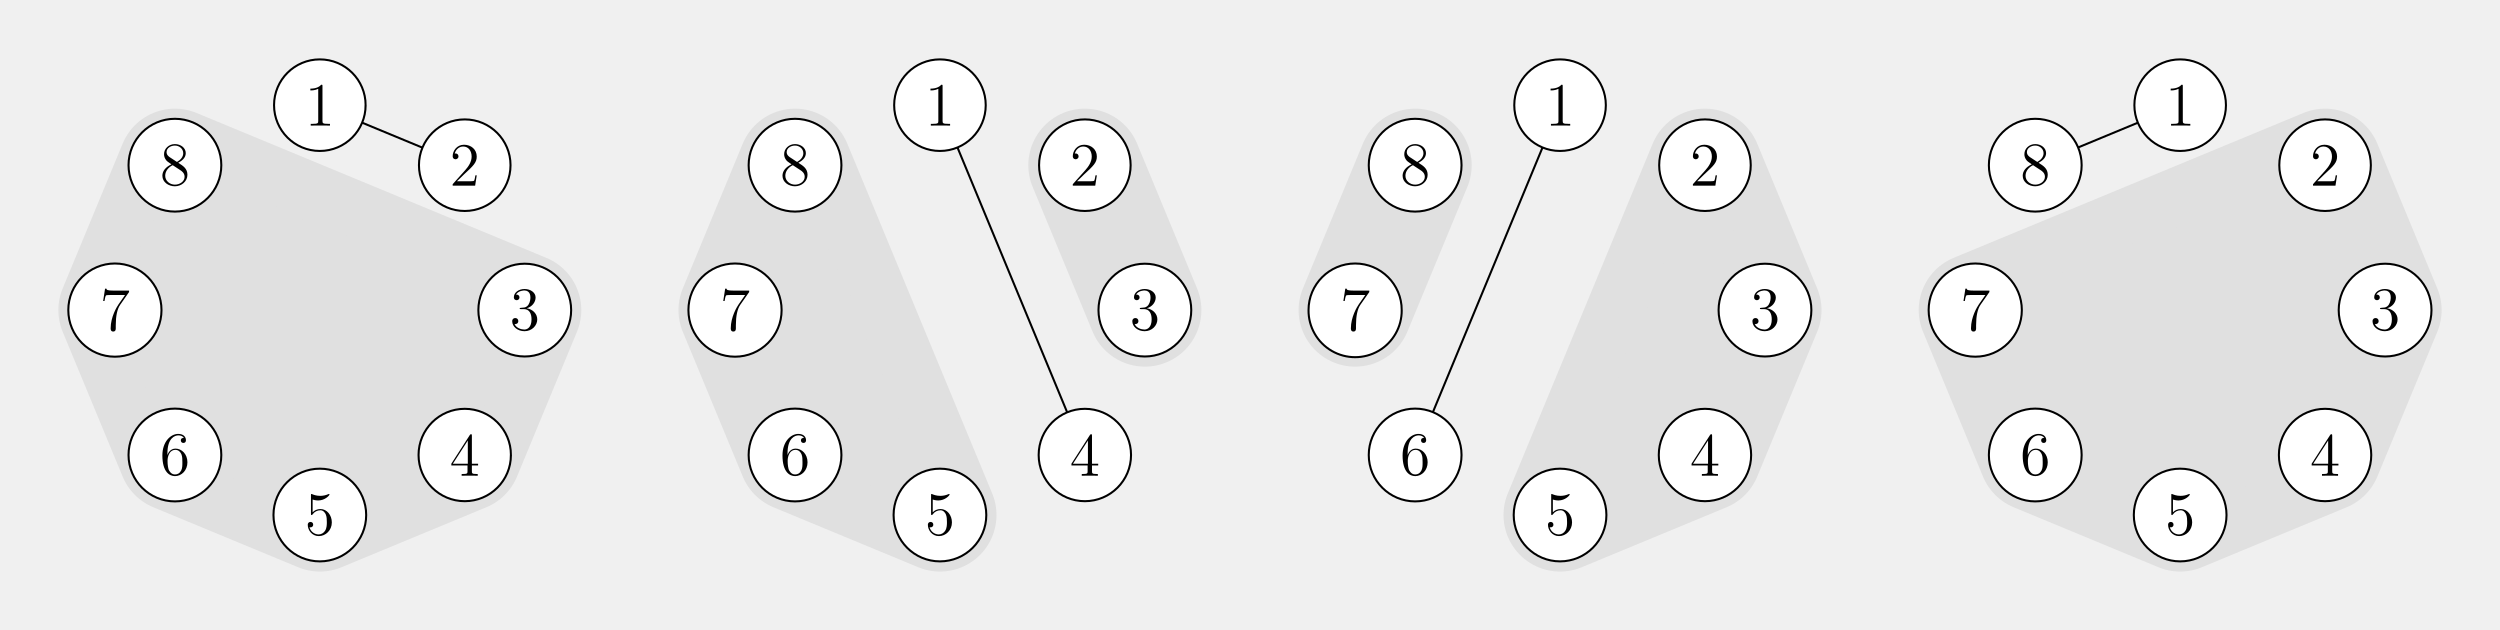
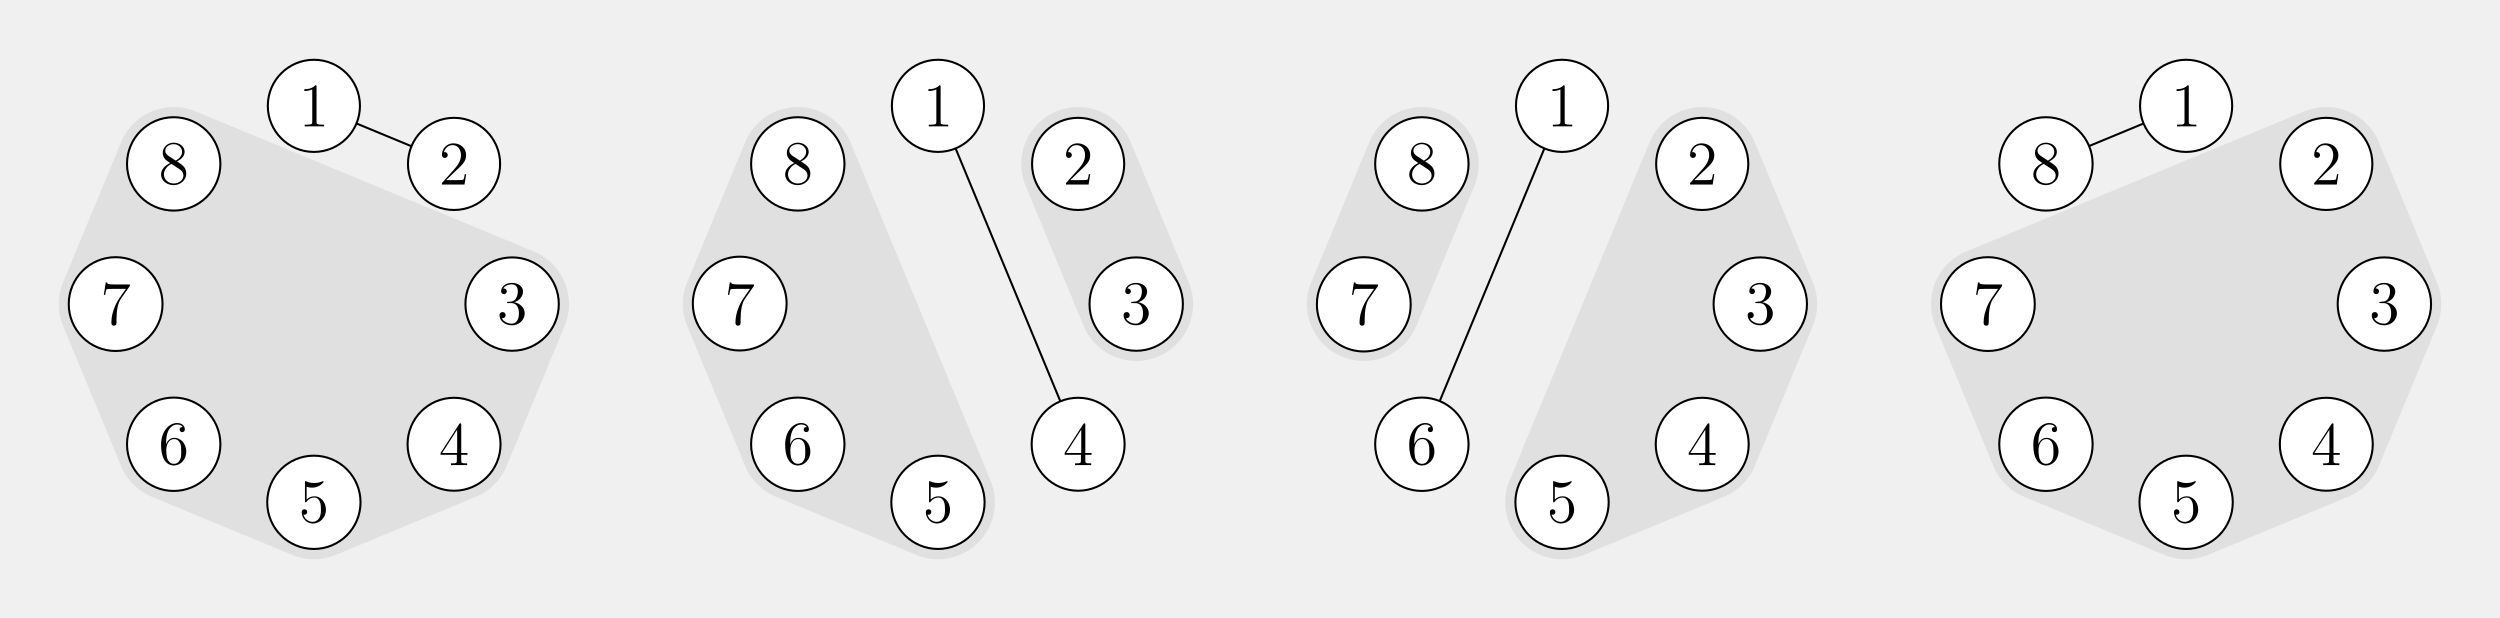
- <svg xmlns="http://www.w3.org/2000/svg" xmlns:xlink="http://www.w3.org/1999/xlink" width="647.583" height="163.173" viewBox="-72 -72 485.688 122.379">
+ <svg xmlns="http://www.w3.org/2000/svg" xmlns:xlink="http://www.w3.org/1999/xlink" width="643.464" height="159.054" viewBox="-72 -72 482.598 119.29">
  <defs>
    <path id="h" d="M5.356-1.985c0-1.219-.86-1.757-1.793-2.33.597-.324 1.47-.874 1.47-1.878 0-1.04-1.004-1.757-2.104-1.757-1.184 0-2.116.873-2.116 1.96 0 .407.12.813.454 1.22.132.155.144.167.98.753C1.088-3.479.49-2.678.49-1.805.49-.538 1.698.25 2.917.25c1.327 0 2.439-.98 2.439-2.236M4.543-6.18c0 .73-.526 1.315-1.22 1.698l-1.386-.909c-.156-.107-.634-.418-.634-1.004 0-.777.813-1.267 1.614-1.267.86 0 1.626.621 1.626 1.482m.263 4.579c0 .909-.92 1.53-1.877 1.53-1.016 0-1.889-.741-1.889-1.733 0-.933.682-1.686 1.459-2.045l1.446.945c.311.203.861.574.861 1.303" />
    <path id="e" d="M5.26-2.403c0-1.423-.956-2.606-2.211-2.606-.682 0-1.208.299-1.519.633V-6.85c.514.167.933.179 1.064.179 1.351 0 2.212-.992 2.212-1.16 0-.047-.024-.107-.096-.107 0 0-.047 0-.155.048A3.9 3.9 0 0 1 3-7.568c-.79 0-1.351-.239-1.578-.334-.084-.036-.12-.036-.12-.036-.096 0-.096.071-.096.263v3.55c0 .216 0 .287.144.287.06 0 .072-.012.191-.155.335-.49.897-.777 1.495-.777.633 0 .944.586 1.04.789.203.466.215 1.052.215 1.506s0 1.136-.335 1.674c-.263.43-.73.73-1.255.73A1.85 1.85 0 0 1 .92-1.483c.06.023.131.035.19.035.204 0 .527-.12.527-.526 0-.334-.227-.526-.526-.526-.215 0-.526.108-.526.574 0 1.016.813 2.176 2.14 2.176 1.35 0 2.534-1.136 2.534-2.654" />
    <path id="d" d="M5.523-1.997v-.346H4.316v-5.44c0-.227 0-.287-.168-.287-.095 0-.131 0-.227.144L.323-2.343v.346h3.144v1.088c0 .443-.024.562-.897.562h-.239V0c.275-.024 1.22-.024 1.554-.024s1.292 0 1.567.024v-.347h-.24c-.86 0-.896-.12-.896-.562v-1.088zm-1.996-.346H.622L3.527-6.85z" />
    <path id="a" d="M4.902 0v-.347H4.53c-1.052 0-1.088-.143-1.088-.574v-6.742c0-.275 0-.287-.239-.287-.287.323-.885.765-2.116.765v.347c.275 0 .873 0 1.53-.311v6.228c0 .43-.036.574-1.088.574h-.37V0c.322-.024 1.482-.024 1.877-.024s1.542 0 1.865.024" />
    <path id="g" d="M5.679-7.424V-7.7H2.798c-1.447 0-1.471-.156-1.519-.383h-.263L.646-5.69h.263c.035-.215.143-.956.298-1.088.096-.071.993-.071 1.16-.071h2.535L3.634-5.033c-.322.466-1.53 2.427-1.53 4.674 0 .132 0 .61.49.61.502 0 .502-.466.502-.622v-.597c0-1.782.287-3.168.85-3.97z" />
    <path id="f" d="M5.356-2.439c0-1.59-1.112-2.654-2.307-2.654-1.064 0-1.459.92-1.579 1.255v-.322c0-3.025 1.471-3.503 2.117-3.503.43 0 .86.131 1.087.49-.143 0-.597 0-.597.49 0 .263.179.49.49.49.299 0 .502-.18.502-.526 0-.621-.454-1.231-1.494-1.231C2.068-7.95.49-6.408.49-3.778.49-.49 1.925.252 2.941.252c1.303 0 2.415-1.137 2.415-2.69m-.98-.012c0 .61 0 1.148-.228 1.602-.298.574-.729.777-1.207.777-.753 0-1.112-.67-1.22-.92-.107-.311-.227-.897-.227-1.734 0-.944.43-2.128 1.507-2.128.657 0 1.004.443 1.183.849.192.442.192 1.04.192 1.554" />
    <path id="c" d="M5.356-2.044c0-1.1-.885-1.961-2.032-2.164 1.04-.3 1.71-1.172 1.71-2.104 0-.945-.981-1.638-2.14-1.638-1.196 0-2.081.73-2.081 1.602 0 .478.37.574.55.574.25 0 .538-.18.538-.538 0-.383-.287-.55-.55-.55-.072 0-.096 0-.132.012.455-.813 1.579-.813 1.638-.813.395 0 1.172.18 1.172 1.35 0 .228-.036.897-.383 1.411-.358.526-.765.562-1.088.574l-.358.036c-.203.012-.251.024-.251.132 0 .12.06.12.275.12h.55c1.016 0 1.47.836 1.47 1.984 0 1.566-.813 1.984-1.399 1.984-.574 0-1.554-.275-1.9-1.064.382.06.729-.155.729-.586a.565.565 0 0 0-.586-.585c-.287 0-.598.167-.598.621C.49-.622 1.554.251 2.881.251c1.423 0 2.475-1.088 2.475-2.295" />
    <path id="b" d="M5.26-2.008h-.263c-.036.203-.131.86-.25 1.052-.084.107-.766.107-1.125.107H1.411c.322-.275 1.052-1.04 1.363-1.327C4.59-3.85 5.26-4.47 5.26-5.655c0-1.375-1.088-2.295-2.474-2.295s-2.2 1.183-2.2 2.212c0 .61.526.61.562.61.25 0 .562-.18.562-.563 0-.334-.228-.562-.562-.562a.5.5 0 0 0-.168.012c.227-.813.873-1.362 1.65-1.362 1.016 0 1.638.848 1.638 1.948 0 1.016-.586 1.901-1.267 2.666L.586-.287V0h4.363z" />
  </defs>
  <g stroke="#000" stroke-miterlimit="10" stroke-width=".4">
-     <path fill="none" stroke-width=".399" d="m-9.865-51.568 28.152 11.66" />
-     <path fill="none" stroke="#e0e0e0" stroke-linecap="round" stroke-width="21.969" d="m29.947-11.756-11.66 28.152M18.287 16.396l-28.152 11.66M-9.865 28.057l-28.152-11.661M-38.017 16.396l-11.66-28.152M-49.677-11.756l11.66-28.151M-38.017-39.907l67.964 28.151" />
-     <path fill="#e0e0e0" stroke="#e0e0e0" stroke-width=".399" d="m29.947-11.756-11.66 28.152-28.152 11.66-28.152-11.66-11.66-28.152 11.66-28.151Z" />
-     <path fill="none" stroke-width=".399" d="m110.608-51.568 28.151 67.964" />
-     <path fill="none" stroke="#e0e0e0" stroke-linecap="round" stroke-width="21.969" d="M110.608 28.057 82.456 16.396M82.456 16.396l-11.66-28.152M70.795-11.756l11.66-28.151M82.456-39.907l28.152 67.964" />
-     <path fill="#e0e0e0" stroke="#e0e0e0" stroke-width=".399" d="M110.608 28.057 82.456 16.396l-11.66-28.152 11.66-28.151Z" />
-     <path fill="none" stroke="#e0e0e0" stroke-linecap="round" stroke-width="21.969" d="m138.76-39.907 11.66 28.151" />
-     <path fill="none" stroke-width=".399" d="m231.08-51.568-28.152 67.964" />
-     <path fill="none" stroke="#e0e0e0" stroke-linecap="round" stroke-width="21.969" d="m191.268-11.756 11.66-28.151M259.232-39.907l11.66 28.151M270.892-11.756l-11.66 28.152M259.232 16.396l-28.152 11.66M231.08 28.057l28.152-67.964" />
-     <path fill="#e0e0e0" stroke="#e0e0e0" stroke-width=".399" d="m259.232-39.907 11.66 28.151-11.66 28.152-28.152 11.66Z" />
-     <path fill="none" stroke-width=".399" d="m351.552-51.568-28.151 11.66" />
-     <path fill="none" stroke="#e0e0e0" stroke-linecap="round" stroke-width="21.969" d="m379.704-39.907 11.66 28.151M391.365-11.756l-11.66 28.152M379.704 16.396l-28.152 11.66M351.552 28.057l-28.151-11.661M323.4 16.396l-11.66-28.152M311.74-11.756l67.964-28.151" />
-     <path fill="#e0e0e0" stroke="#e0e0e0" stroke-width=".399" d="m379.704-39.907 11.66 28.151-11.66 28.152-28.152 11.66-28.151-11.66-11.66-28.152Z" />
+     <path fill="none" stroke-width=".399" d="M-11.41-51.568 15.65-40.36" />
+     <path fill="none" stroke="#e0e0e0" stroke-linecap="round" stroke-width="21.969" d="M26.858-13.3 15.65 13.759M15.65 13.759l-27.06 11.208M-11.41 24.967-38.468 13.76M-38.469 13.759l-11.208-27.06M-49.677-13.3l11.208-27.06M-38.469-40.36 26.858-13.3" />
+     <path fill="#e0e0e0" stroke="#e0e0e0" stroke-width=".399" d="M26.858-13.3 15.65 13.759l-27.06 11.208-27.059-11.208-11.208-27.06L-38.47-40.36Z" />
+     <path fill="none" stroke-width=".399" d="m109.063-51.568 27.06 65.327" />
+     <path fill="none" stroke="#e0e0e0" stroke-linecap="round" stroke-width="21.969" d="M109.063 24.967 82.003 13.76M82.004 13.759l-11.209-27.06M70.795-13.3l11.209-27.06M82.004-40.36l27.059 65.327" />
+     <path fill="#e0e0e0" stroke="#e0e0e0" stroke-width=".399" d="M109.063 24.967 82.003 13.76l-11.208-27.06L82.004-40.36Z" />
+     <path fill="none" stroke="#e0e0e0" stroke-linecap="round" stroke-width="21.969" d="m136.122-40.36 11.209 27.06" />
+     <path fill="none" stroke-width=".399" d="m229.535-51.568-27.059 65.327" />
+     <path fill="none" stroke="#e0e0e0" stroke-linecap="round" stroke-width="21.969" d="m191.268-13.3 11.208-27.06M256.595-40.36l11.208 27.06M267.803-13.3l-11.208 27.059M256.595 13.759l-27.06 11.208M229.535 24.967l27.06-65.327" />
+     <path fill="#e0e0e0" stroke="#e0e0e0" stroke-width=".399" d="m256.595-40.36 11.208 27.06-11.208 27.059-27.06 11.208Z" />
+     <path fill="none" stroke-width=".399" d="m350.008-51.568-27.06 11.208" />
+     <path fill="none" stroke="#e0e0e0" stroke-linecap="round" stroke-width="21.969" d="m377.067-40.36 11.209 27.06M388.276-13.3l-11.209 27.059M377.067 13.759l-27.06 11.208M350.008 24.967l-27.06-11.208M322.948 13.759l-11.208-27.06M311.74-13.3l65.327-27.06" />
+     <path fill="#e0e0e0" stroke="#e0e0e0" stroke-width=".399" d="m377.067-40.36 11.209 27.06-11.209 27.059-27.06 11.208-27.059-11.208-11.208-27.06Z" />
    <g fill="#fff">
-       <path stroke-width=".399" d="M-.97-51.568a8.894 8.894 0 1 0-17.789 0 8.894 8.894 0 0 0 17.788 0Zm-8.895 0" />
-       <use xlink:href="#a" x="-9.865" y="-51.568" fill="#000" stroke="none" transform="matrix(1 0 0 1 -2.929 3.975)" />
+       <path stroke-width=".399" d="M-2.515-51.568a8.894 8.894 0 1 0-17.788 0 8.894 8.894 0 0 0 17.788 0Zm-8.894 0" />
+       <use xlink:href="#a" x="-11.409" y="-13.3" fill="#000" stroke="none" transform="matrix(1 0 0 1 -2.929 -34.293)" />
    </g>
    <g fill="#fff">
-       <path stroke-width=".399" d="M27.181-39.907a8.894 8.894 0 1 0-17.788 0 8.894 8.894 0 0 0 17.788 0Zm-8.894 0" />
-       <use xlink:href="#b" x="-9.865" y="-51.568" fill="#000" stroke="none" transform="matrix(1 0 0 1 25.223 15.636)" />
+       <path stroke-width=".399" d="M24.544-40.36a8.894 8.894 0 1 0-17.788 0 8.894 8.894 0 1 0 17.788 0Zm-8.894 0" />
+       <use xlink:href="#b" x="-11.409" y="-13.3" fill="#000" stroke="none" transform="matrix(1 0 0 1 24.13 -23.084)" />
    </g>
    <g fill="#fff">
-       <path stroke-width=".399" d="M38.96-11.756a9.012 9.012 0 1 0-18.025 0 9.012 9.012 0 1 0 18.025 0Zm-9.013 0" />
-       <use xlink:href="#c" x="-9.865" y="-51.568" fill="#000" stroke="none" transform="matrix(1 0 0 1 36.883 43.662)" />
+       <path stroke-width=".399" d="M35.87-13.3a9.012 9.012 0 1 0-18.024 0 9.012 9.012 0 1 0 18.024 0Zm-9.012 0" />
+       <use xlink:href="#c" x="-11.409" y="-13.3" fill="#000" stroke="none" transform="matrix(1 0 0 1 35.339 3.85)" />
    </g>
    <g fill="#fff">
-       <path stroke-width=".399" d="M27.26 16.396a8.972 8.972 0 1 0-17.945 0 8.972 8.972 0 1 0 17.944 0Zm-8.973 0" />
-       <use xlink:href="#d" x="-9.865" y="-51.568" fill="#000" stroke="none" transform="matrix(1 0 0 1 25.223 71.999)" />
+       <path stroke-width=".399" d="M24.622 13.759a8.972 8.972 0 1 0-17.944 0 8.972 8.972 0 1 0 17.944 0Zm-8.972 0" />
+       <use xlink:href="#d" x="-11.409" y="-13.3" fill="#000" stroke="none" transform="matrix(1 0 0 1 24.13 31.094)" />
    </g>
    <g fill="#fff">
-       <path stroke-width=".399" d="M-.86 28.057a9.004 9.004 0 1 0-18.01 0 9.004 9.004 0 1 0 18.01 0Zm-9.005 0" />
-       <use xlink:href="#e" x="-9.865" y="-51.568" fill="#000" stroke="none" transform="matrix(1 0 0 1 -2.929 83.468)" />
+       <path stroke-width=".399" d="M-2.405 24.967a9.004 9.004 0 1 0-18.009 0 9.004 9.004 0 0 0 18.009 0Zm-9.004 0" />
+       <use xlink:href="#e" x="-11.409" y="-13.3" fill="#000" stroke="none" transform="matrix(1 0 0 1 -2.929 42.111)" />
    </g>
    <g fill="#fff">
-       <path stroke-width=".399" d="M-29.005 16.396a9.012 9.012 0 1 0-18.024 0 9.012 9.012 0 1 0 18.024 0Zm-9.012 0" />
-       <use xlink:href="#f" x="-9.865" y="-51.568" fill="#000" stroke="none" transform="matrix(1 0 0 1 -31.08 71.814)" />
+       <path stroke-width=".399" d="M-29.457 13.759a9.012 9.012 0 1 0-18.024 0 9.012 9.012 0 1 0 18.024 0Zm-9.012 0" />
+       <use xlink:href="#f" x="-11.409" y="-13.3" fill="#000" stroke="none" transform="matrix(1 0 0 1 -29.988 30.909)" />
    </g>
    <g fill="#fff">
-       <path stroke-width=".399" d="M-40.625-11.756a9.052 9.052 0 1 0-18.104 0 9.052 9.052 0 1 0 18.104 0Zm-9.052 0" />
-       <use xlink:href="#g" x="-9.865" y="-51.568" fill="#000" stroke="none" transform="matrix(1 0 0 1 -42.741 43.728)" />
+       <path stroke-width=".399" d="M-40.625-13.3a9.052 9.052 0 1 0-18.104 0 9.052 9.052 0 1 0 18.104 0Zm-9.052 0" />
+       <use xlink:href="#g" x="-11.409" y="-13.3" fill="#000" stroke="none" transform="matrix(1 0 0 1 -41.197 3.915)" />
    </g>
    <g fill="#fff">
-       <path stroke-width=".399" d="M-29.005-39.907a9.012 9.012 0 1 0-18.024 0 9.012 9.012 0 1 0 18.024 0Zm-9.012 0" />
-       <use xlink:href="#h" x="-9.865" y="-51.568" fill="#000" stroke="none" transform="matrix(1 0 0 1 -31.08 15.51)" />
+       <path stroke-width=".399" d="M-29.457-40.36a9.012 9.012 0 1 0-18.024 0 9.012 9.012 0 1 0 18.024 0Zm-9.012 0" />
+       <use xlink:href="#h" x="-11.409" y="-13.3" fill="#000" stroke="none" transform="matrix(1 0 0 1 -29.988 -23.21)" />
    </g>
    <g fill="#fff">
-       <path stroke-width=".399" d="M119.502-51.568a8.894 8.894 0 1 0-17.788 0 8.894 8.894 0 0 0 17.788 0Zm-8.894 0" />
-       <use xlink:href="#a" x="-9.865" y="-51.568" fill="#000" stroke="none" transform="matrix(1 0 0 1 117.543 3.975)" />
+       <path stroke-width=".399" d="M117.957-51.568a8.894 8.894 0 1 0-17.788 0 8.894 8.894 0 0 0 17.788 0Zm-8.894 0" />
+       <use xlink:href="#a" x="-11.409" y="-13.3" fill="#000" stroke="none" transform="matrix(1 0 0 1 117.543 -34.293)" />
    </g>
    <g fill="#fff">
-       <path stroke-width=".399" d="M147.653-39.907a8.894 8.894 0 1 0-17.788 0 8.894 8.894 0 0 0 17.788 0Zm-8.894 0" />
-       <use xlink:href="#b" x="-9.865" y="-51.568" fill="#000" stroke="none" transform="matrix(1 0 0 1 145.695 15.636)" />
+       <path stroke-width=".399" d="M145.016-40.36a8.894 8.894 0 1 0-17.788 0 8.894 8.894 0 1 0 17.788 0Zm-8.894 0" />
+       <use xlink:href="#b" x="-11.409" y="-13.3" fill="#000" stroke="none" transform="matrix(1 0 0 1 144.603 -23.084)" />
    </g>
    <g fill="#fff">
-       <path stroke-width=".399" d="M159.432-11.756a9.012 9.012 0 1 0-18.024 0 9.012 9.012 0 1 0 18.024 0Zm-9.012 0" />
-       <use xlink:href="#c" x="-9.865" y="-51.568" fill="#000" stroke="none" transform="matrix(1 0 0 1 157.356 43.662)" />
+       <path stroke-width=".399" d="M156.343-13.3a9.012 9.012 0 1 0-18.024 0 9.012 9.012 0 1 0 18.024 0Zm-9.012 0" />
+       <use xlink:href="#c" x="-11.409" y="-13.3" fill="#000" stroke="none" transform="matrix(1 0 0 1 155.811 3.85)" />
    </g>
    <g fill="#fff">
-       <path stroke-width=".399" d="M147.732 16.396a8.972 8.972 0 1 0-17.945 0 8.972 8.972 0 1 0 17.945 0Zm-8.973 0" />
-       <use xlink:href="#d" x="-9.865" y="-51.568" fill="#000" stroke="none" transform="matrix(1 0 0 1 145.695 71.999)" />
+       <path stroke-width=".399" d="M145.095 13.759a8.972 8.972 0 1 0-17.945 0 8.972 8.972 0 1 0 17.945 0Zm-8.973 0" />
+       <use xlink:href="#d" x="-11.409" y="-13.3" fill="#000" stroke="none" transform="matrix(1 0 0 1 144.603 31.094)" />
    </g>
    <g fill="#fff">
-       <path stroke-width=".399" d="M119.612 28.057a9.004 9.004 0 1 0-18.009 0 9.004 9.004 0 1 0 18.009 0Zm-9.004 0" />
-       <use xlink:href="#e" x="-9.865" y="-51.568" fill="#000" stroke="none" transform="matrix(1 0 0 1 117.543 83.468)" />
+       <path stroke-width=".399" d="M118.067 24.967a9.004 9.004 0 1 0-18.008 0 9.004 9.004 0 0 0 18.008 0Zm-9.004 0" />
+       <use xlink:href="#e" x="-11.409" y="-13.3" fill="#000" stroke="none" transform="matrix(1 0 0 1 117.543 42.111)" />
    </g>
    <g fill="#fff">
-       <path stroke-width=".399" d="M91.468 16.396a9.012 9.012 0 1 0-18.024 0 9.012 9.012 0 1 0 18.024 0Zm-9.012 0" />
-       <use xlink:href="#f" x="-9.865" y="-51.568" fill="#000" stroke="none" transform="matrix(1 0 0 1 89.392 71.814)" />
+       <path stroke-width=".399" d="M91.016 13.759a9.012 9.012 0 1 0-18.025 0 9.012 9.012 0 1 0 18.025 0Zm-9.012 0" />
+       <use xlink:href="#f" x="-11.409" y="-13.3" fill="#000" stroke="none" transform="matrix(1 0 0 1 90.484 30.909)" />
    </g>
    <g fill="#fff">
-       <path stroke-width=".399" d="M79.847-11.756a9.052 9.052 0 1 0-18.104 0 9.052 9.052 0 1 0 18.104 0Zm-9.052 0" />
-       <use xlink:href="#g" x="-9.865" y="-51.568" fill="#000" stroke="none" transform="matrix(1 0 0 1 77.731 43.728)" />
+       <path stroke-width=".399" d="M79.847-13.3a9.052 9.052 0 1 0-18.103 0 9.052 9.052 0 0 0 18.103 0Zm-9.052 0" />
+       <use xlink:href="#g" x="-11.409" y="-13.3" fill="#000" stroke="none" transform="matrix(1 0 0 1 79.276 3.915)" />
    </g>
    <g fill="#fff">
-       <path stroke-width=".399" d="M91.468-39.907a9.012 9.012 0 1 0-18.024 0 9.012 9.012 0 1 0 18.024 0Zm-9.012 0" />
-       <use xlink:href="#h" x="-9.865" y="-51.568" fill="#000" stroke="none" transform="matrix(1 0 0 1 89.392 15.51)" />
+       <path stroke-width=".399" d="M91.016-40.36a9.012 9.012 0 1 0-18.025 0 9.012 9.012 0 1 0 18.025 0Zm-9.012 0" />
+       <use xlink:href="#h" x="-11.409" y="-13.3" fill="#000" stroke="none" transform="matrix(1 0 0 1 90.484 -23.21)" />
    </g>
    <g fill="#fff">
-       <path stroke-width=".399" d="M239.974-51.568a8.894 8.894 0 1 0-17.788 0 8.894 8.894 0 0 0 17.788 0Zm-8.894 0" />
-       <use xlink:href="#a" x="-9.865" y="-51.568" fill="#000" stroke="none" transform="matrix(1 0 0 1 238.016 3.975)" />
+       <path stroke-width=".399" d="M238.43-51.568a8.894 8.894 0 1 0-17.789 0 8.894 8.894 0 0 0 17.789 0Zm-8.895 0" />
+       <use xlink:href="#a" x="-11.409" y="-13.3" fill="#000" stroke="none" transform="matrix(1 0 0 1 238.016 -34.293)" />
    </g>
    <g fill="#fff">
-       <path stroke-width=".399" d="M268.126-39.907a8.894 8.894 0 1 0-17.788 0 8.894 8.894 0 0 0 17.788 0Zm-8.894 0" />
-       <use xlink:href="#b" x="-9.865" y="-51.568" fill="#000" stroke="none" transform="matrix(1 0 0 1 266.168 15.636)" />
+       <path stroke-width=".399" d="M265.489-40.36a8.894 8.894 0 1 0-17.788 0 8.894 8.894 0 0 0 17.788 0Zm-8.894 0" />
+       <use xlink:href="#b" x="-11.409" y="-13.3" fill="#000" stroke="none" transform="matrix(1 0 0 1 265.075 -23.084)" />
    </g>
    <g fill="#fff">
-       <path stroke-width=".399" d="M279.904-11.756a9.012 9.012 0 1 0-18.024 0 9.012 9.012 0 1 0 18.024 0Zm-9.012 0" />
-       <use xlink:href="#c" x="-9.865" y="-51.568" fill="#000" stroke="none" transform="matrix(1 0 0 1 277.828 43.662)" />
+       <path stroke-width=".399" d="M276.815-13.3a9.012 9.012 0 1 0-18.024 0 9.012 9.012 0 1 0 18.024 0Zm-9.012 0" />
+       <use xlink:href="#c" x="-11.409" y="-13.3" fill="#000" stroke="none" transform="matrix(1 0 0 1 276.284 3.85)" />
    </g>
    <g fill="#fff">
-       <path stroke-width=".399" d="M268.204 16.396a8.972 8.972 0 1 0-17.944 0 8.972 8.972 0 1 0 17.944 0Zm-8.972 0" />
-       <use xlink:href="#d" x="-9.865" y="-51.568" fill="#000" stroke="none" transform="matrix(1 0 0 1 266.168 71.999)" />
+       <path stroke-width=".399" d="M265.567 13.759a8.972 8.972 0 1 0-17.944 0 8.972 8.972 0 1 0 17.944 0Zm-8.972 0" />
+       <use xlink:href="#d" x="-11.409" y="-13.3" fill="#000" stroke="none" transform="matrix(1 0 0 1 265.075 31.094)" />
    </g>
    <g fill="#fff">
-       <path stroke-width=".399" d="M240.084 28.057a9.004 9.004 0 1 0-18.008 0 9.004 9.004 0 1 0 18.008 0Zm-9.004 0" />
-       <use xlink:href="#e" x="-9.865" y="-51.568" fill="#000" stroke="none" transform="matrix(1 0 0 1 238.016 83.468)" />
+       <path stroke-width=".399" d="M238.54 24.967a9.004 9.004 0 1 0-18.009 0 9.004 9.004 0 1 0 18.009 0Zm-9.005 0" />
+       <use xlink:href="#e" x="-11.409" y="-13.3" fill="#000" stroke="none" transform="matrix(1 0 0 1 238.016 42.111)" />
    </g>
    <g fill="#fff">
-       <path stroke-width=".399" d="M211.94 16.396a9.012 9.012 0 1 0-18.024 0 9.012 9.012 0 1 0 18.024 0Zm-9.012 0" />
-       <use xlink:href="#f" x="-9.865" y="-51.568" fill="#000" stroke="none" transform="matrix(1 0 0 1 209.864 71.814)" />
+       <path stroke-width=".399" d="M211.488 13.759a9.012 9.012 0 1 0-18.024 0 9.012 9.012 0 1 0 18.024 0Zm-9.012 0" />
+       <use xlink:href="#f" x="-11.409" y="-13.3" fill="#000" stroke="none" transform="matrix(1 0 0 1 210.956 30.909)" />
    </g>
    <g fill="#fff">
-       <path stroke-width=".399" d="M200.32-11.756a9.052 9.052 0 1 0-18.104 0 9.052 9.052 0 1 0 18.103 0Zm-9.052 0" />
-       <use xlink:href="#g" x="-9.865" y="-51.568" fill="#000" stroke="none" transform="matrix(1 0 0 1 198.204 43.728)" />
+       <path stroke-width=".399" d="M200.32-13.3a9.052 9.052 0 1 0-18.104 0 9.052 9.052 0 1 0 18.103 0Zm-9.052 0" />
+       <use xlink:href="#g" x="-11.409" y="-13.3" fill="#000" stroke="none" transform="matrix(1 0 0 1 199.748 3.915)" />
    </g>
    <g fill="#fff">
-       <path stroke-width=".399" d="M211.94-39.907a9.012 9.012 0 1 0-18.024 0 9.012 9.012 0 1 0 18.024 0Zm-9.012 0" />
-       <use xlink:href="#h" x="-9.865" y="-51.568" fill="#000" stroke="none" transform="matrix(1 0 0 1 209.864 15.51)" />
+       <path stroke-width=".399" d="M211.488-40.36a9.012 9.012 0 1 0-18.024 0 9.012 9.012 0 1 0 18.024 0Zm-9.012 0" />
+       <use xlink:href="#h" x="-11.409" y="-13.3" fill="#000" stroke="none" transform="matrix(1 0 0 1 210.956 -23.21)" />
    </g>
    <g fill="#fff">
-       <path stroke-width=".399" d="M360.447-51.568a8.894 8.894 0 1 0-17.789 0 8.894 8.894 0 0 0 17.789 0Zm-8.895 0" />
-       <use xlink:href="#a" x="-9.865" y="-51.568" fill="#000" stroke="none" transform="matrix(1 0 0 1 358.488 3.975)" />
+       <path stroke-width=".399" d="M358.902-51.568a8.894 8.894 0 1 0-17.788 0 8.894 8.894 0 0 0 17.788 0Zm-8.894 0" />
+       <use xlink:href="#a" x="-11.409" y="-13.3" fill="#000" stroke="none" transform="matrix(1 0 0 1 358.488 -34.293)" />
    </g>
    <g fill="#fff">
-       <path stroke-width=".399" d="M388.598-39.907a8.894 8.894 0 1 0-17.788 0 8.894 8.894 0 0 0 17.788 0Zm-8.894 0" />
-       <use xlink:href="#b" x="-9.865" y="-51.568" fill="#000" stroke="none" transform="matrix(1 0 0 1 386.64 15.636)" />
+       <path stroke-width=".399" d="M385.961-40.36a8.894 8.894 0 1 0-17.788 0 8.894 8.894 0 0 0 17.788 0Zm-8.894 0" />
+       <use xlink:href="#b" x="-11.409" y="-13.3" fill="#000" stroke="none" transform="matrix(1 0 0 1 385.548 -23.084)" />
    </g>
    <g fill="#fff">
-       <path stroke-width=".399" d="M400.377-11.756a9.012 9.012 0 1 0-18.024 0 9.012 9.012 0 1 0 18.024 0Zm-9.012 0" />
-       <use xlink:href="#c" x="-9.865" y="-51.568" fill="#000" stroke="none" transform="matrix(1 0 0 1 398.3 43.662)" />
+       <path stroke-width=".399" d="M397.288-13.3a9.012 9.012 0 1 0-18.025 0 9.012 9.012 0 1 0 18.025 0Zm-9.012 0" />
+       <use xlink:href="#c" x="-11.409" y="-13.3" fill="#000" stroke="none" transform="matrix(1 0 0 1 396.756 3.85)" />
    </g>
    <g fill="#fff">
-       <path stroke-width=".399" d="M388.676 16.396a8.972 8.972 0 1 0-17.944 0 8.972 8.972 0 1 0 17.944 0Zm-8.972 0" />
-       <use xlink:href="#d" x="-9.865" y="-51.568" fill="#000" stroke="none" transform="matrix(1 0 0 1 386.64 71.999)" />
+       <path stroke-width=".399" d="M386.04 13.759a8.972 8.972 0 1 0-17.945 0 8.972 8.972 0 1 0 17.944 0Zm-8.973 0" />
+       <use xlink:href="#d" x="-11.409" y="-13.3" fill="#000" stroke="none" transform="matrix(1 0 0 1 385.548 31.094)" />
    </g>
    <g fill="#fff">
-       <path stroke-width=".399" d="M360.557 28.057a9.004 9.004 0 1 0-18.009 0 9.004 9.004 0 1 0 18.009 0Zm-9.005 0" />
-       <use xlink:href="#e" x="-9.865" y="-51.568" fill="#000" stroke="none" transform="matrix(1 0 0 1 358.488 83.468)" />
+       <path stroke-width=".399" d="M359.012 24.967a9.004 9.004 0 1 0-18.008 0 9.004 9.004 0 1 0 18.008 0Zm-9.004 0" />
+       <use xlink:href="#e" x="-11.409" y="-13.3" fill="#000" stroke="none" transform="matrix(1 0 0 1 358.488 42.111)" />
    </g>
    <g fill="#fff">
-       <path stroke-width=".399" d="M332.413 16.396a9.012 9.012 0 1 0-18.024 0 9.012 9.012 0 1 0 18.024 0Zm-9.012 0" />
-       <use xlink:href="#f" x="-9.865" y="-51.568" fill="#000" stroke="none" transform="matrix(1 0 0 1 330.337 71.814)" />
+       <path stroke-width=".399" d="M331.96 13.759a9.012 9.012 0 1 0-18.024 0 9.012 9.012 0 1 0 18.025 0Zm-9.012 0" />
+       <use xlink:href="#f" x="-11.409" y="-13.3" fill="#000" stroke="none" transform="matrix(1 0 0 1 331.429 30.909)" />
    </g>
    <g fill="#fff">
-       <path stroke-width=".399" d="M320.792-11.756a9.052 9.052 0 1 0-18.104 0 9.052 9.052 0 1 0 18.104 0Zm-9.052 0" />
-       <use xlink:href="#g" x="-9.865" y="-51.568" fill="#000" stroke="none" transform="matrix(1 0 0 1 318.676 43.728)" />
+       <path stroke-width=".399" d="M320.792-13.3a9.052 9.052 0 1 0-18.104 0 9.052 9.052 0 1 0 18.104 0Zm-9.052 0" />
+       <use xlink:href="#g" x="-11.409" y="-13.3" fill="#000" stroke="none" transform="matrix(1 0 0 1 320.22 3.915)" />
    </g>
    <g fill="#fff">
-       <path stroke-width=".399" d="M332.413-39.907a9.012 9.012 0 1 0-18.024 0 9.012 9.012 0 1 0 18.024 0Zm-9.012 0" />
-       <use xlink:href="#h" x="-9.865" y="-51.568" fill="#000" stroke="none" transform="matrix(1 0 0 1 330.337 15.51)" />
+       <path stroke-width=".399" d="M331.96-40.36a9.012 9.012 0 1 0-18.024 0 9.012 9.012 0 1 0 18.025 0Zm-9.012 0" />
+       <use xlink:href="#h" x="-11.409" y="-13.3" fill="#000" stroke="none" transform="matrix(1 0 0 1 331.429 -23.21)" />
    </g>
  </g>
</svg>
